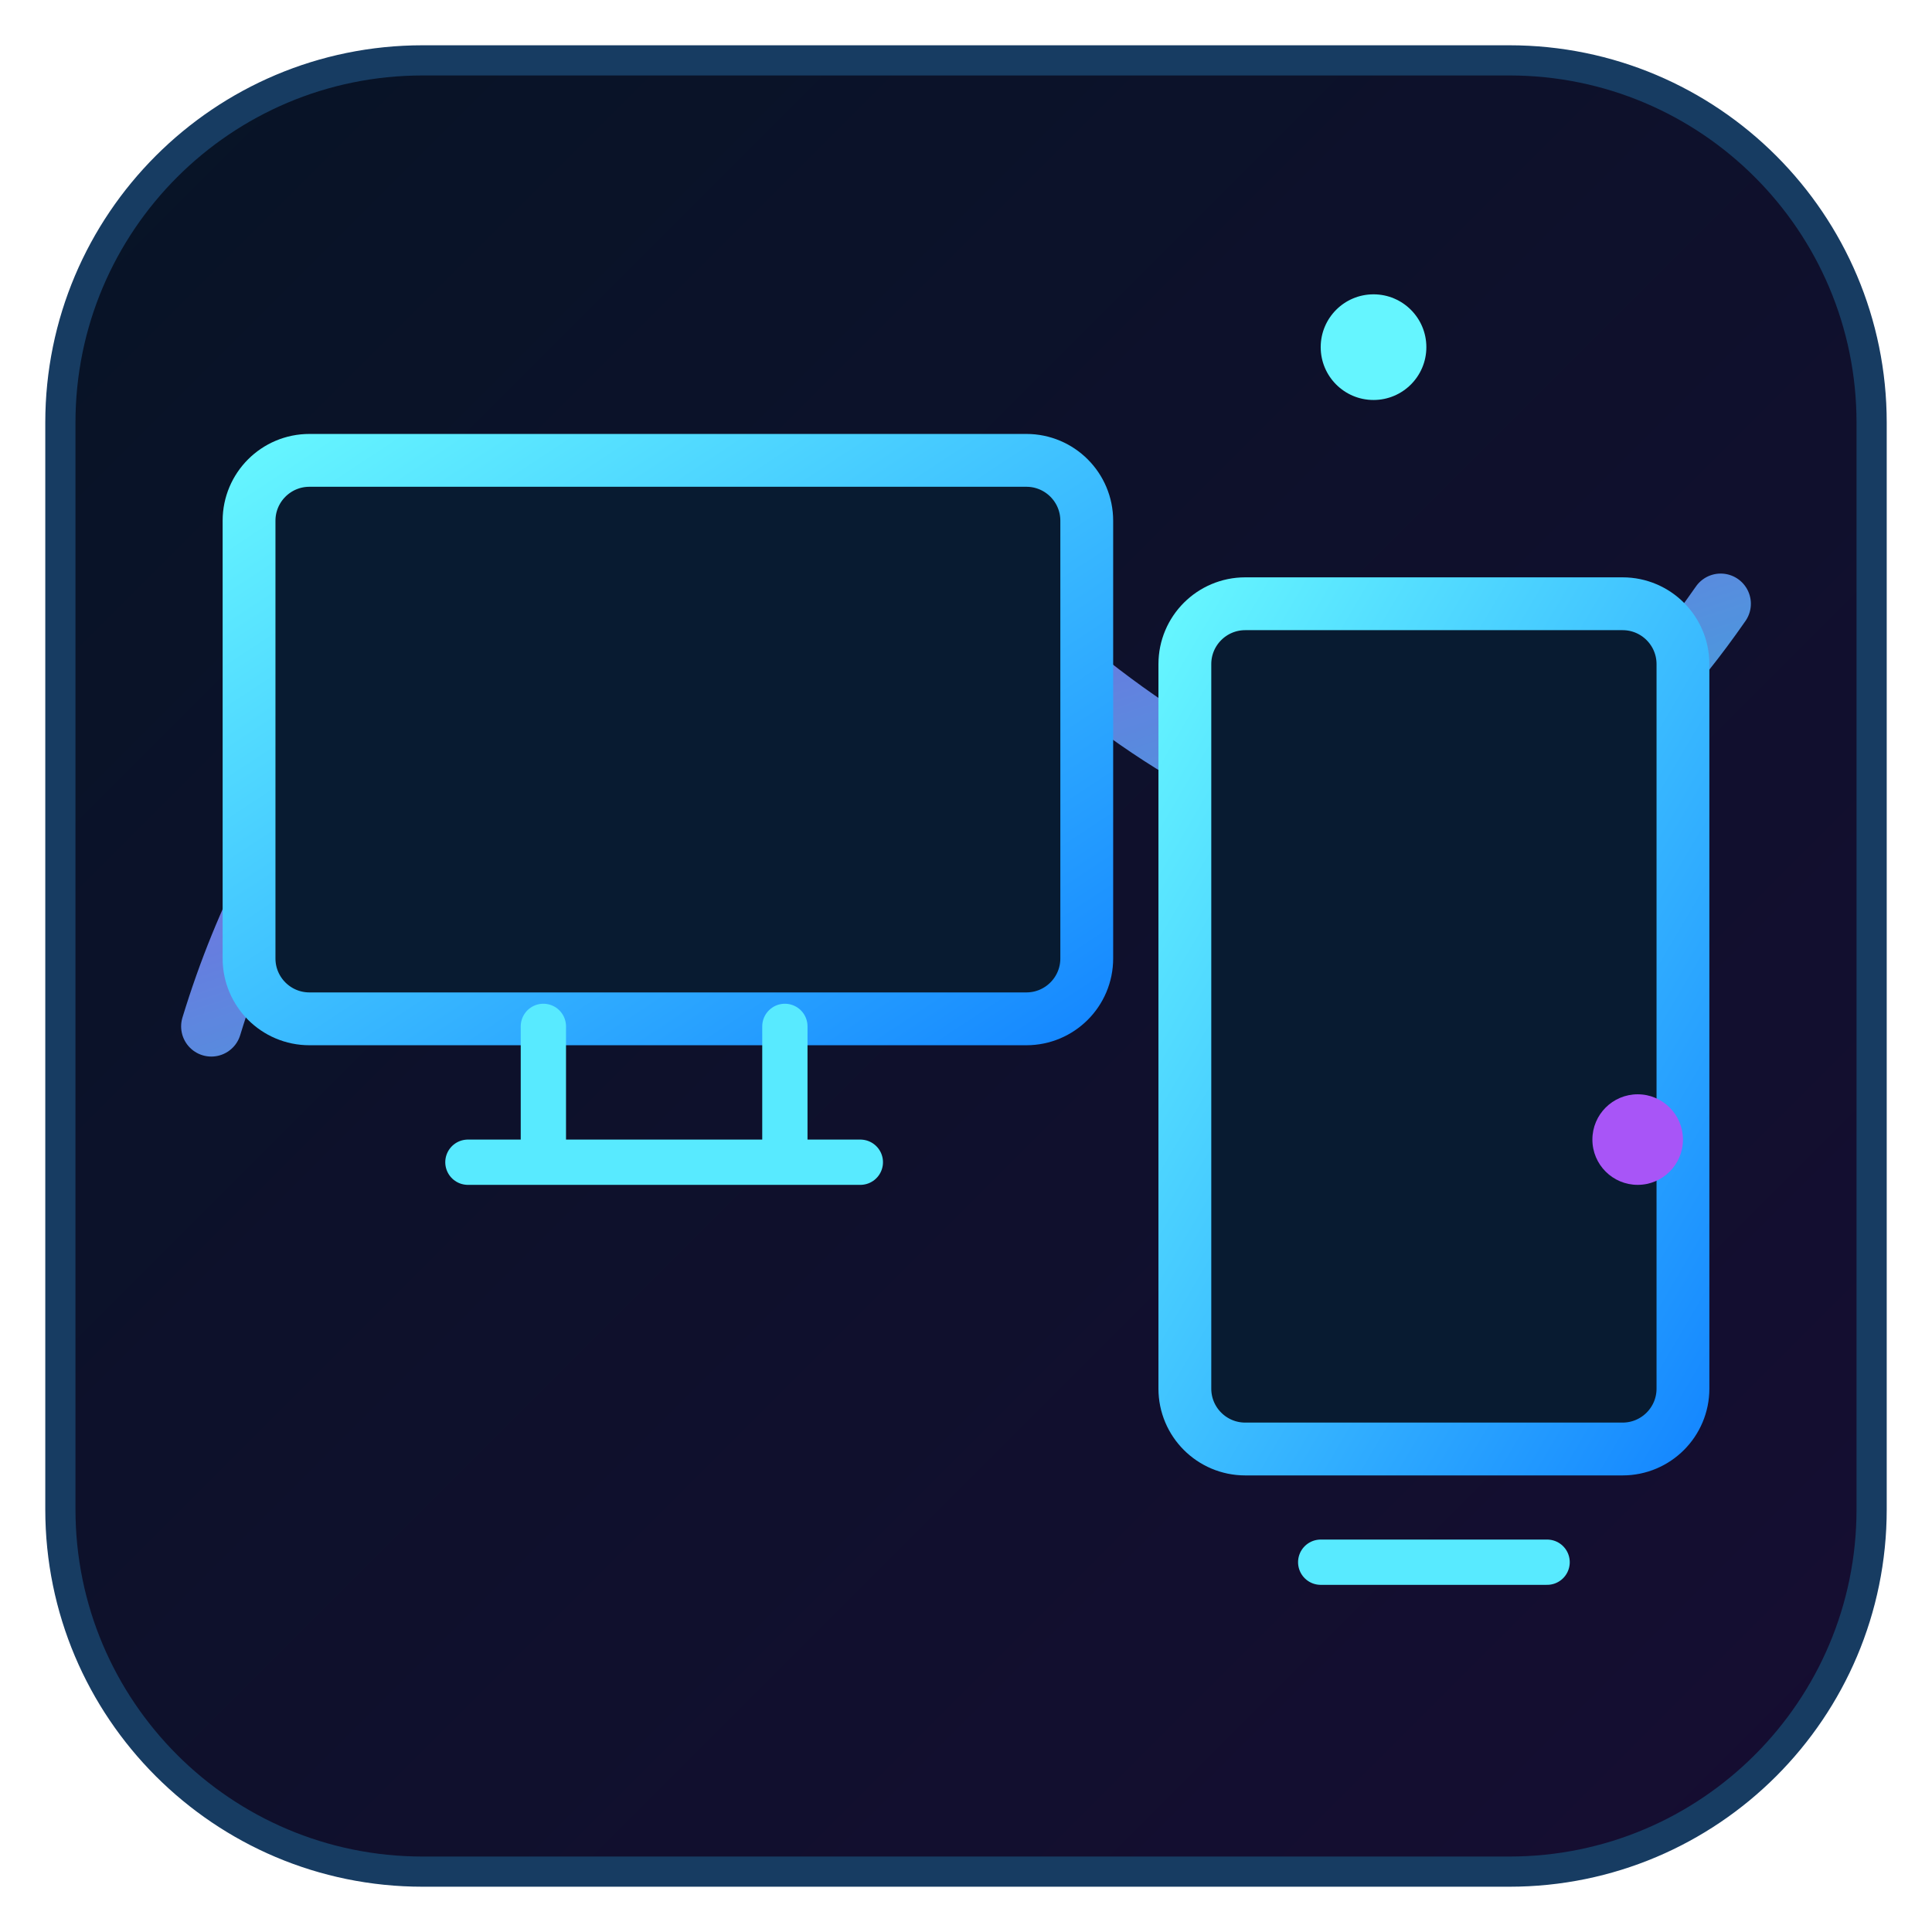
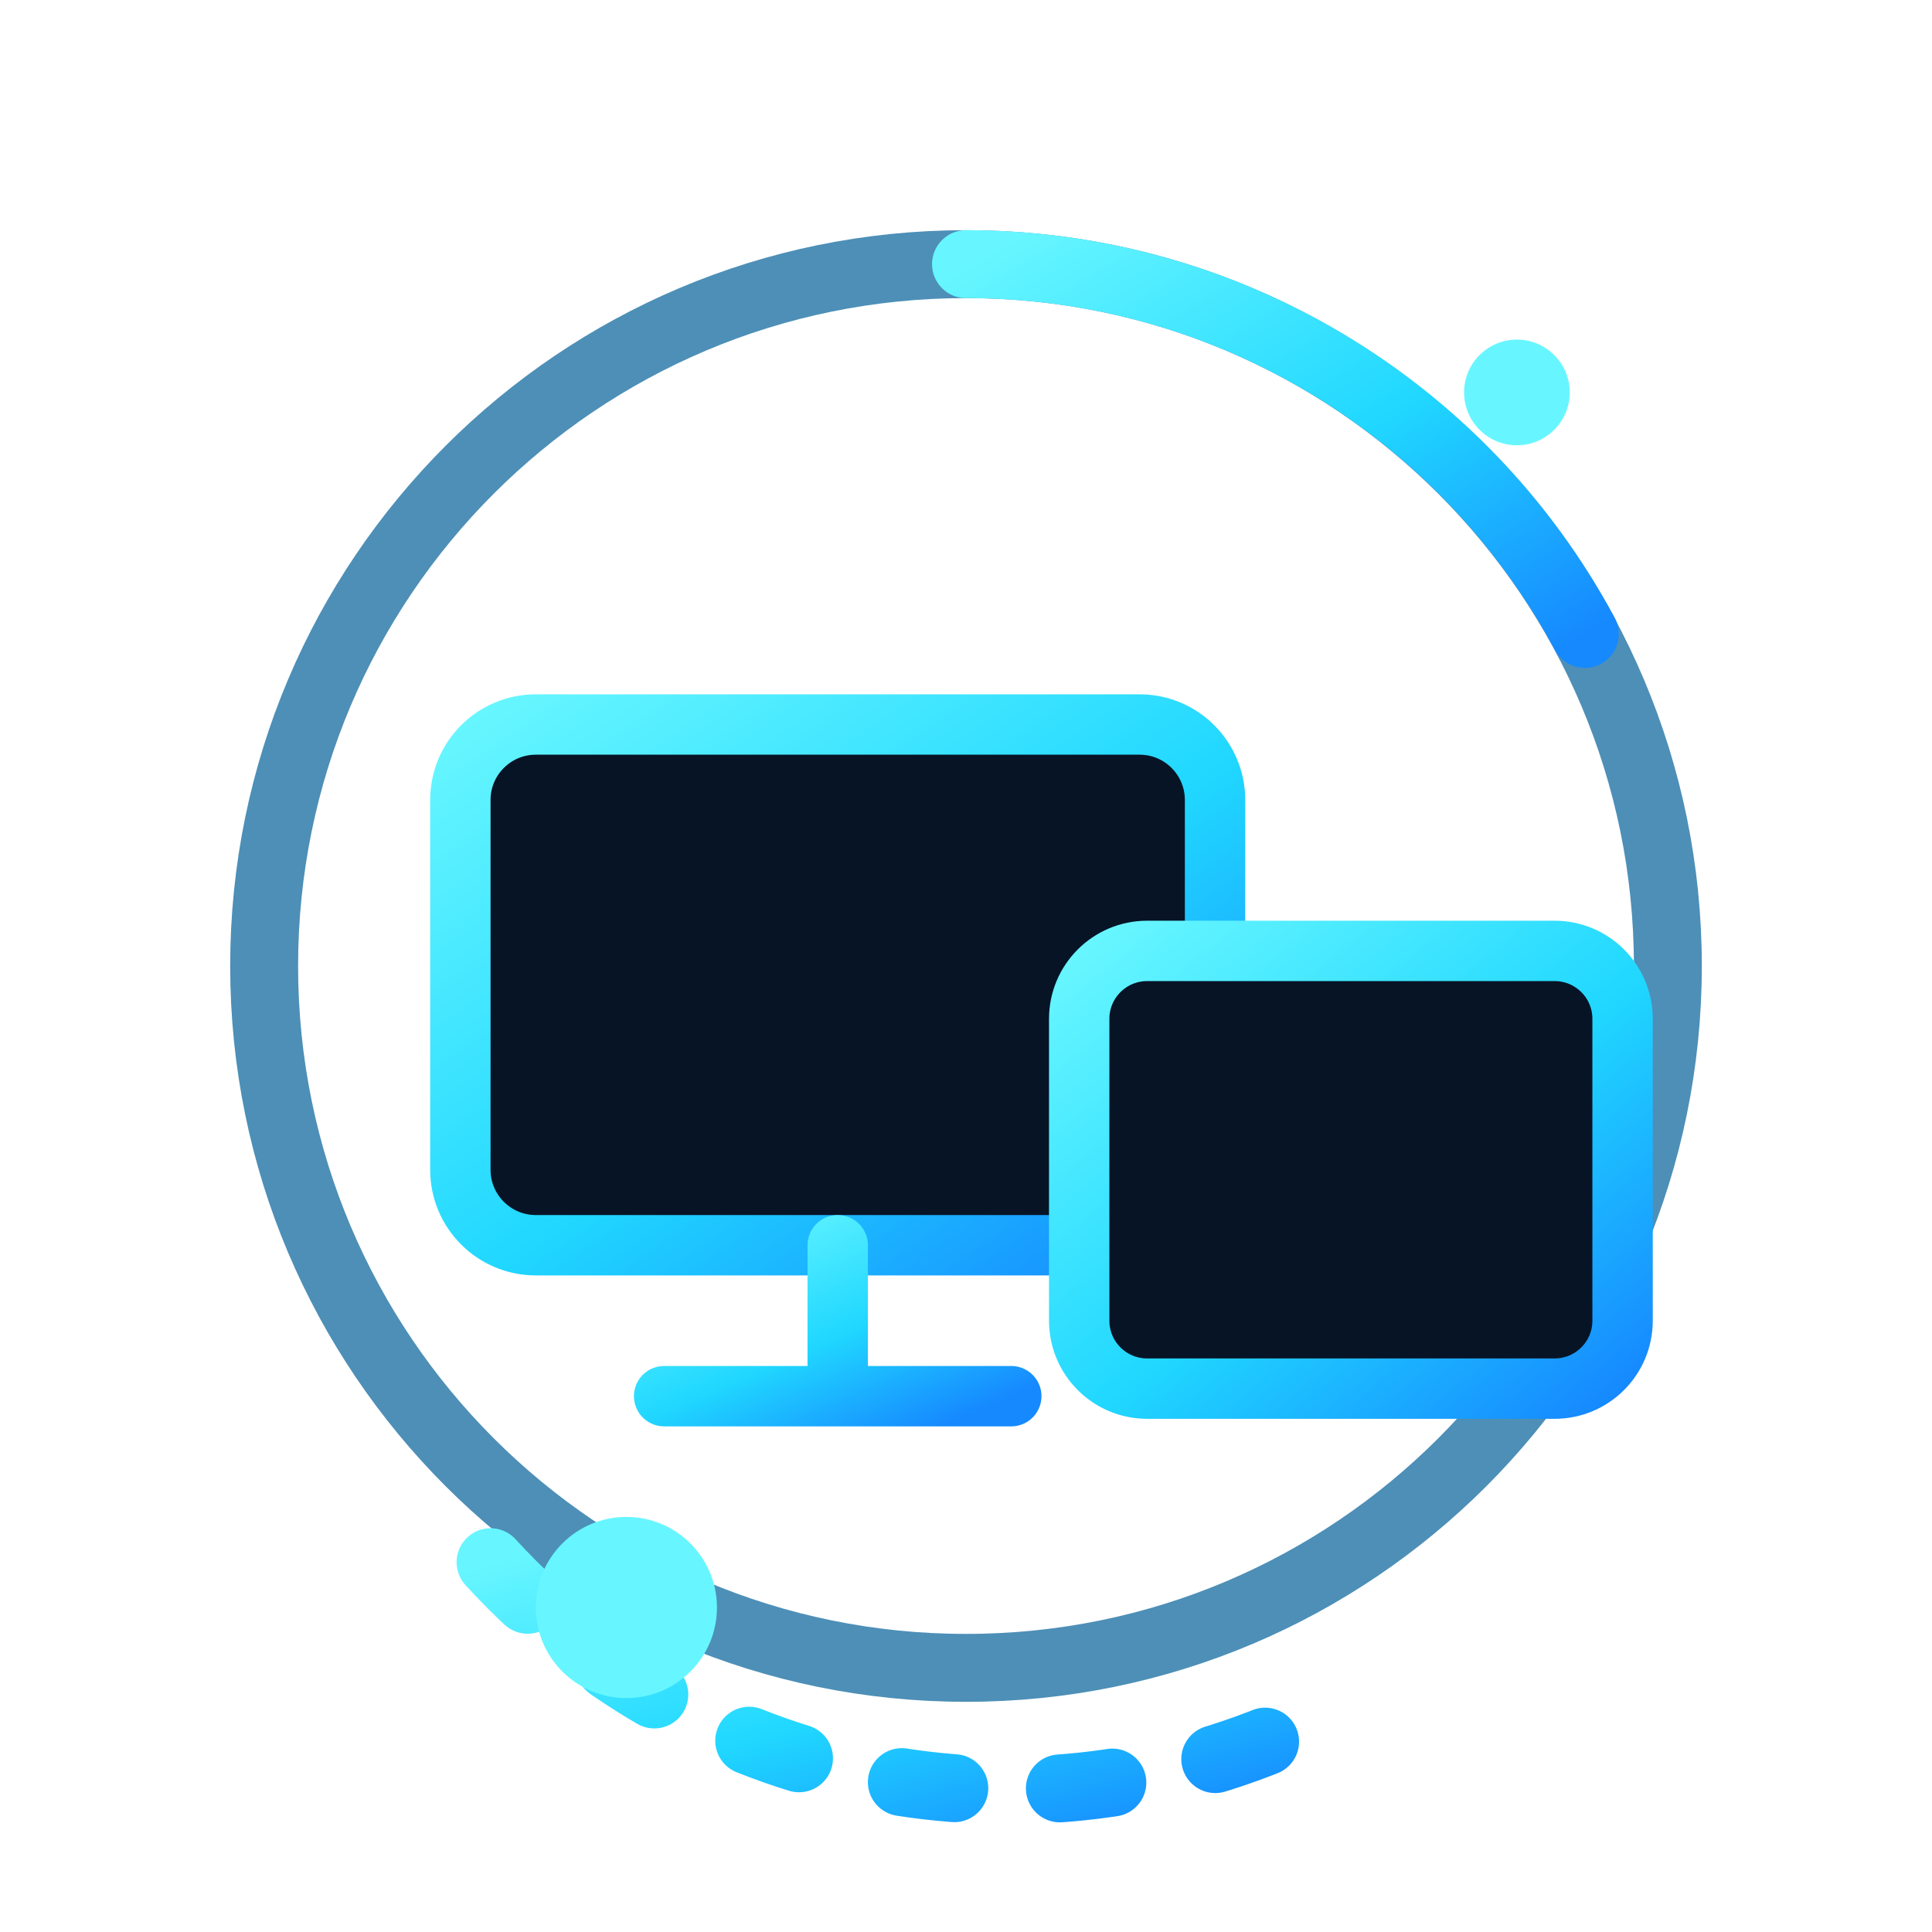
<svg xmlns="http://www.w3.org/2000/svg" width="256" height="256" viewBox="0 0 256 256" role="img" aria-labelledby="title desc">
  <defs>
-     <linearGradient id="bg" x1="0" y1="0" x2="1" y2="1">
-       <stop stop-color="#071426" />
-       <stop offset="1" stop-color="#160d32" />
-     </linearGradient>
    <linearGradient id="cyan" x1="0" y1="0" x2="1" y2="1">
-       <stop stop-color="#65f5ff" />
-       <stop offset="1" stop-color="#1689ff" />
-     </linearGradient>
-     <linearGradient id="purple" x1="0" y1="0" x2="1" y2="1">
-       <stop stop-color="#a855f7" />
-       <stop offset="1" stop-color="#22d3ee" />
+       <stop stop-color="#67F6FF" />
+       <stop offset="0.55" stop-color="#20D7FF" />
+       <stop offset="1" stop-color="#1689FF" />
    </linearGradient>
  </defs>
-   <rect x="8" y="8" width="240" height="240" rx="48" fill="url(#bg)" stroke="#173c62" stroke-width="4" />
-   <path d="M28 136c18-59 71-83 113-48 35 29 62 28 87-8" fill="none" stroke="url(#purple)" stroke-width="8" stroke-linecap="round" opacity=".9" />
-   <rect x="33" y="61" width="111" height="74" rx="8" fill="#081b31" stroke="url(#cyan)" stroke-width="7" />
-   <path d="M62 154h52M72 136v18m32-18v18" stroke="#58eaff" stroke-width="6" stroke-linecap="round" />
-   <rect x="157" y="80" width="66" height="112" rx="8" fill="#081b31" stroke="url(#cyan)" stroke-width="7" />
-   <path d="M175 207h30" stroke="#58eaff" stroke-width="6" stroke-linecap="round" />
-   <circle cx="182" cy="46" r="7" fill="#65f5ff" />
-   <circle cx="217" cy="151" r="6" fill="#a855f7" />
+   <circle cx="128" cy="128" r="93" fill="none" stroke="#126A9F" stroke-width="9" opacity=".75" />
+   <path d="M128 35a93 93 0 0 1 82 49" fill="none" stroke="url(#cyan)" stroke-width="9" stroke-linecap="round" />
+   <path d="M65 207a93 93 0 0 0 111 20" fill="none" stroke="url(#cyan)" stroke-width="9" stroke-linecap="round" stroke-dasharray="7 14" />
+   <rect x="61" y="96" width="100" height="69" rx="10" fill="#071426" stroke="url(#cyan)" stroke-width="8" />
+   <path d="M111 165v20M88 185h46" stroke="url(#cyan)" stroke-width="8" stroke-linecap="round" />
+   <rect x="143" y="126" width="72" height="58" rx="9" fill="#071426" stroke="url(#cyan)" stroke-width="8" />
+   <path d="M151 195h60" stroke="url(#cyan)" stroke-width="8" stroke-linecap="round" />
+   <circle cx="83" cy="213" r="12" fill="#67F6FF" />
+   <circle cx="201" cy="52" r="7" fill="#67F6FF" />
</svg>
